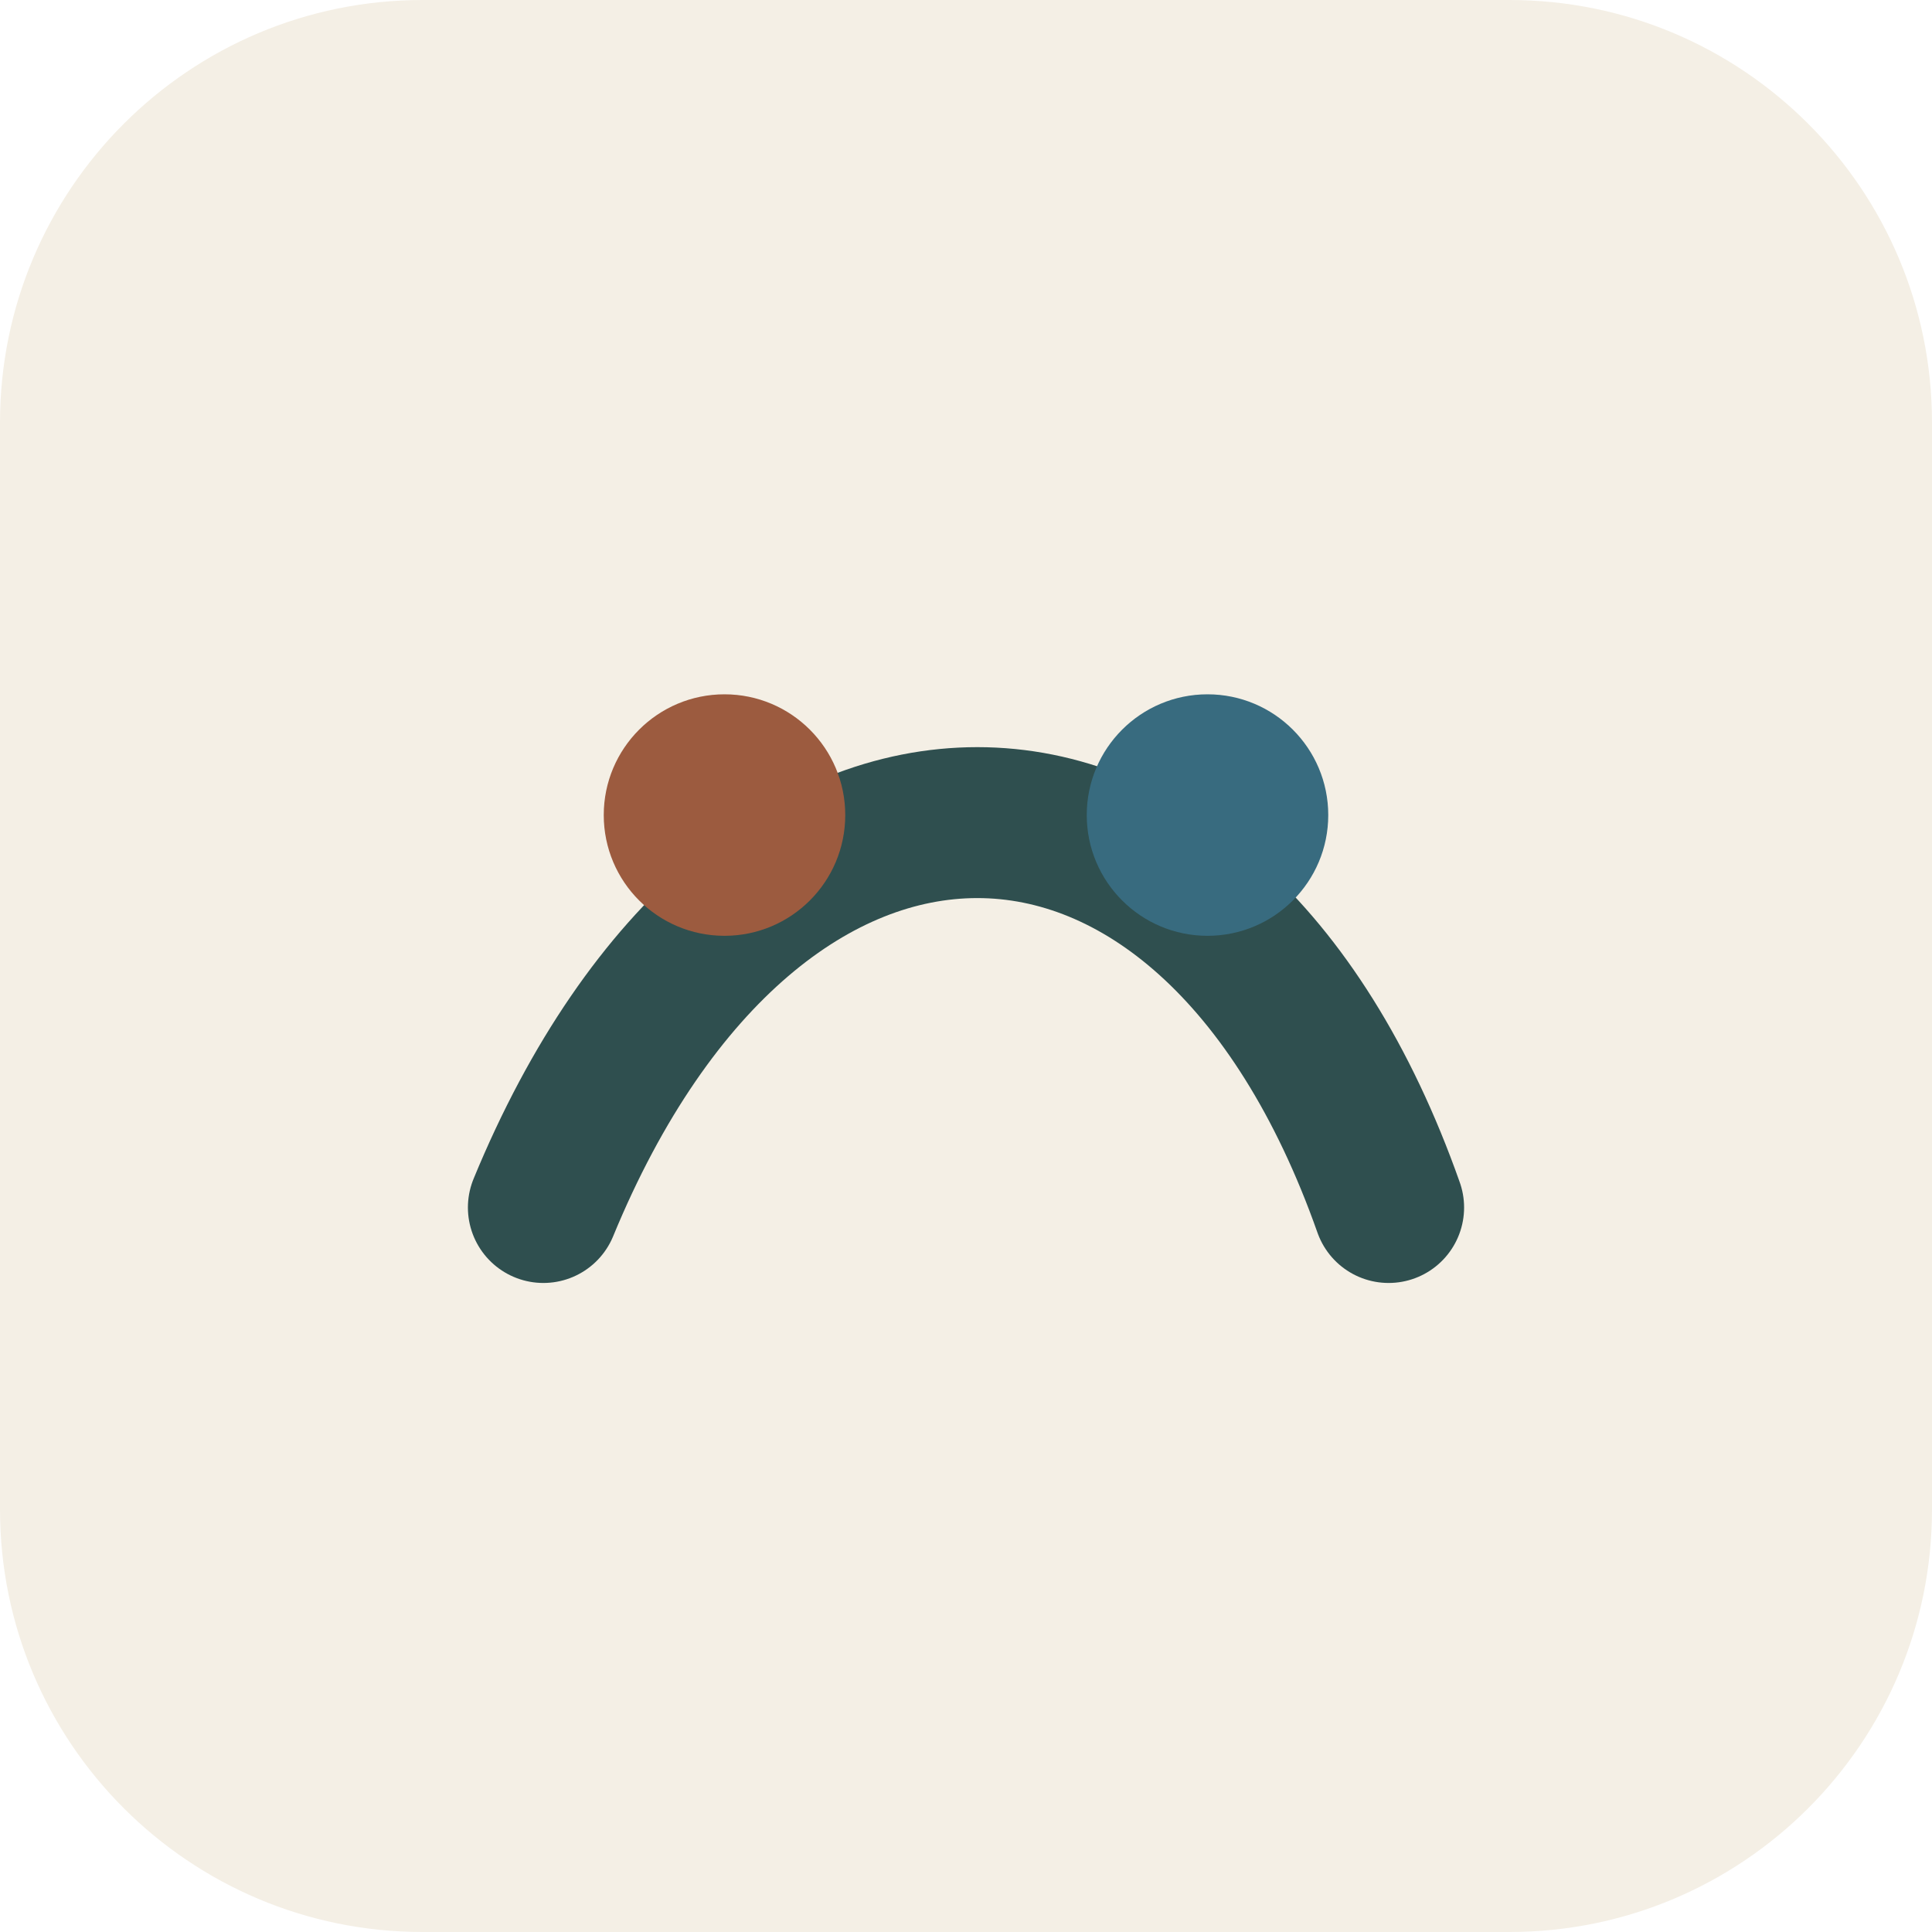
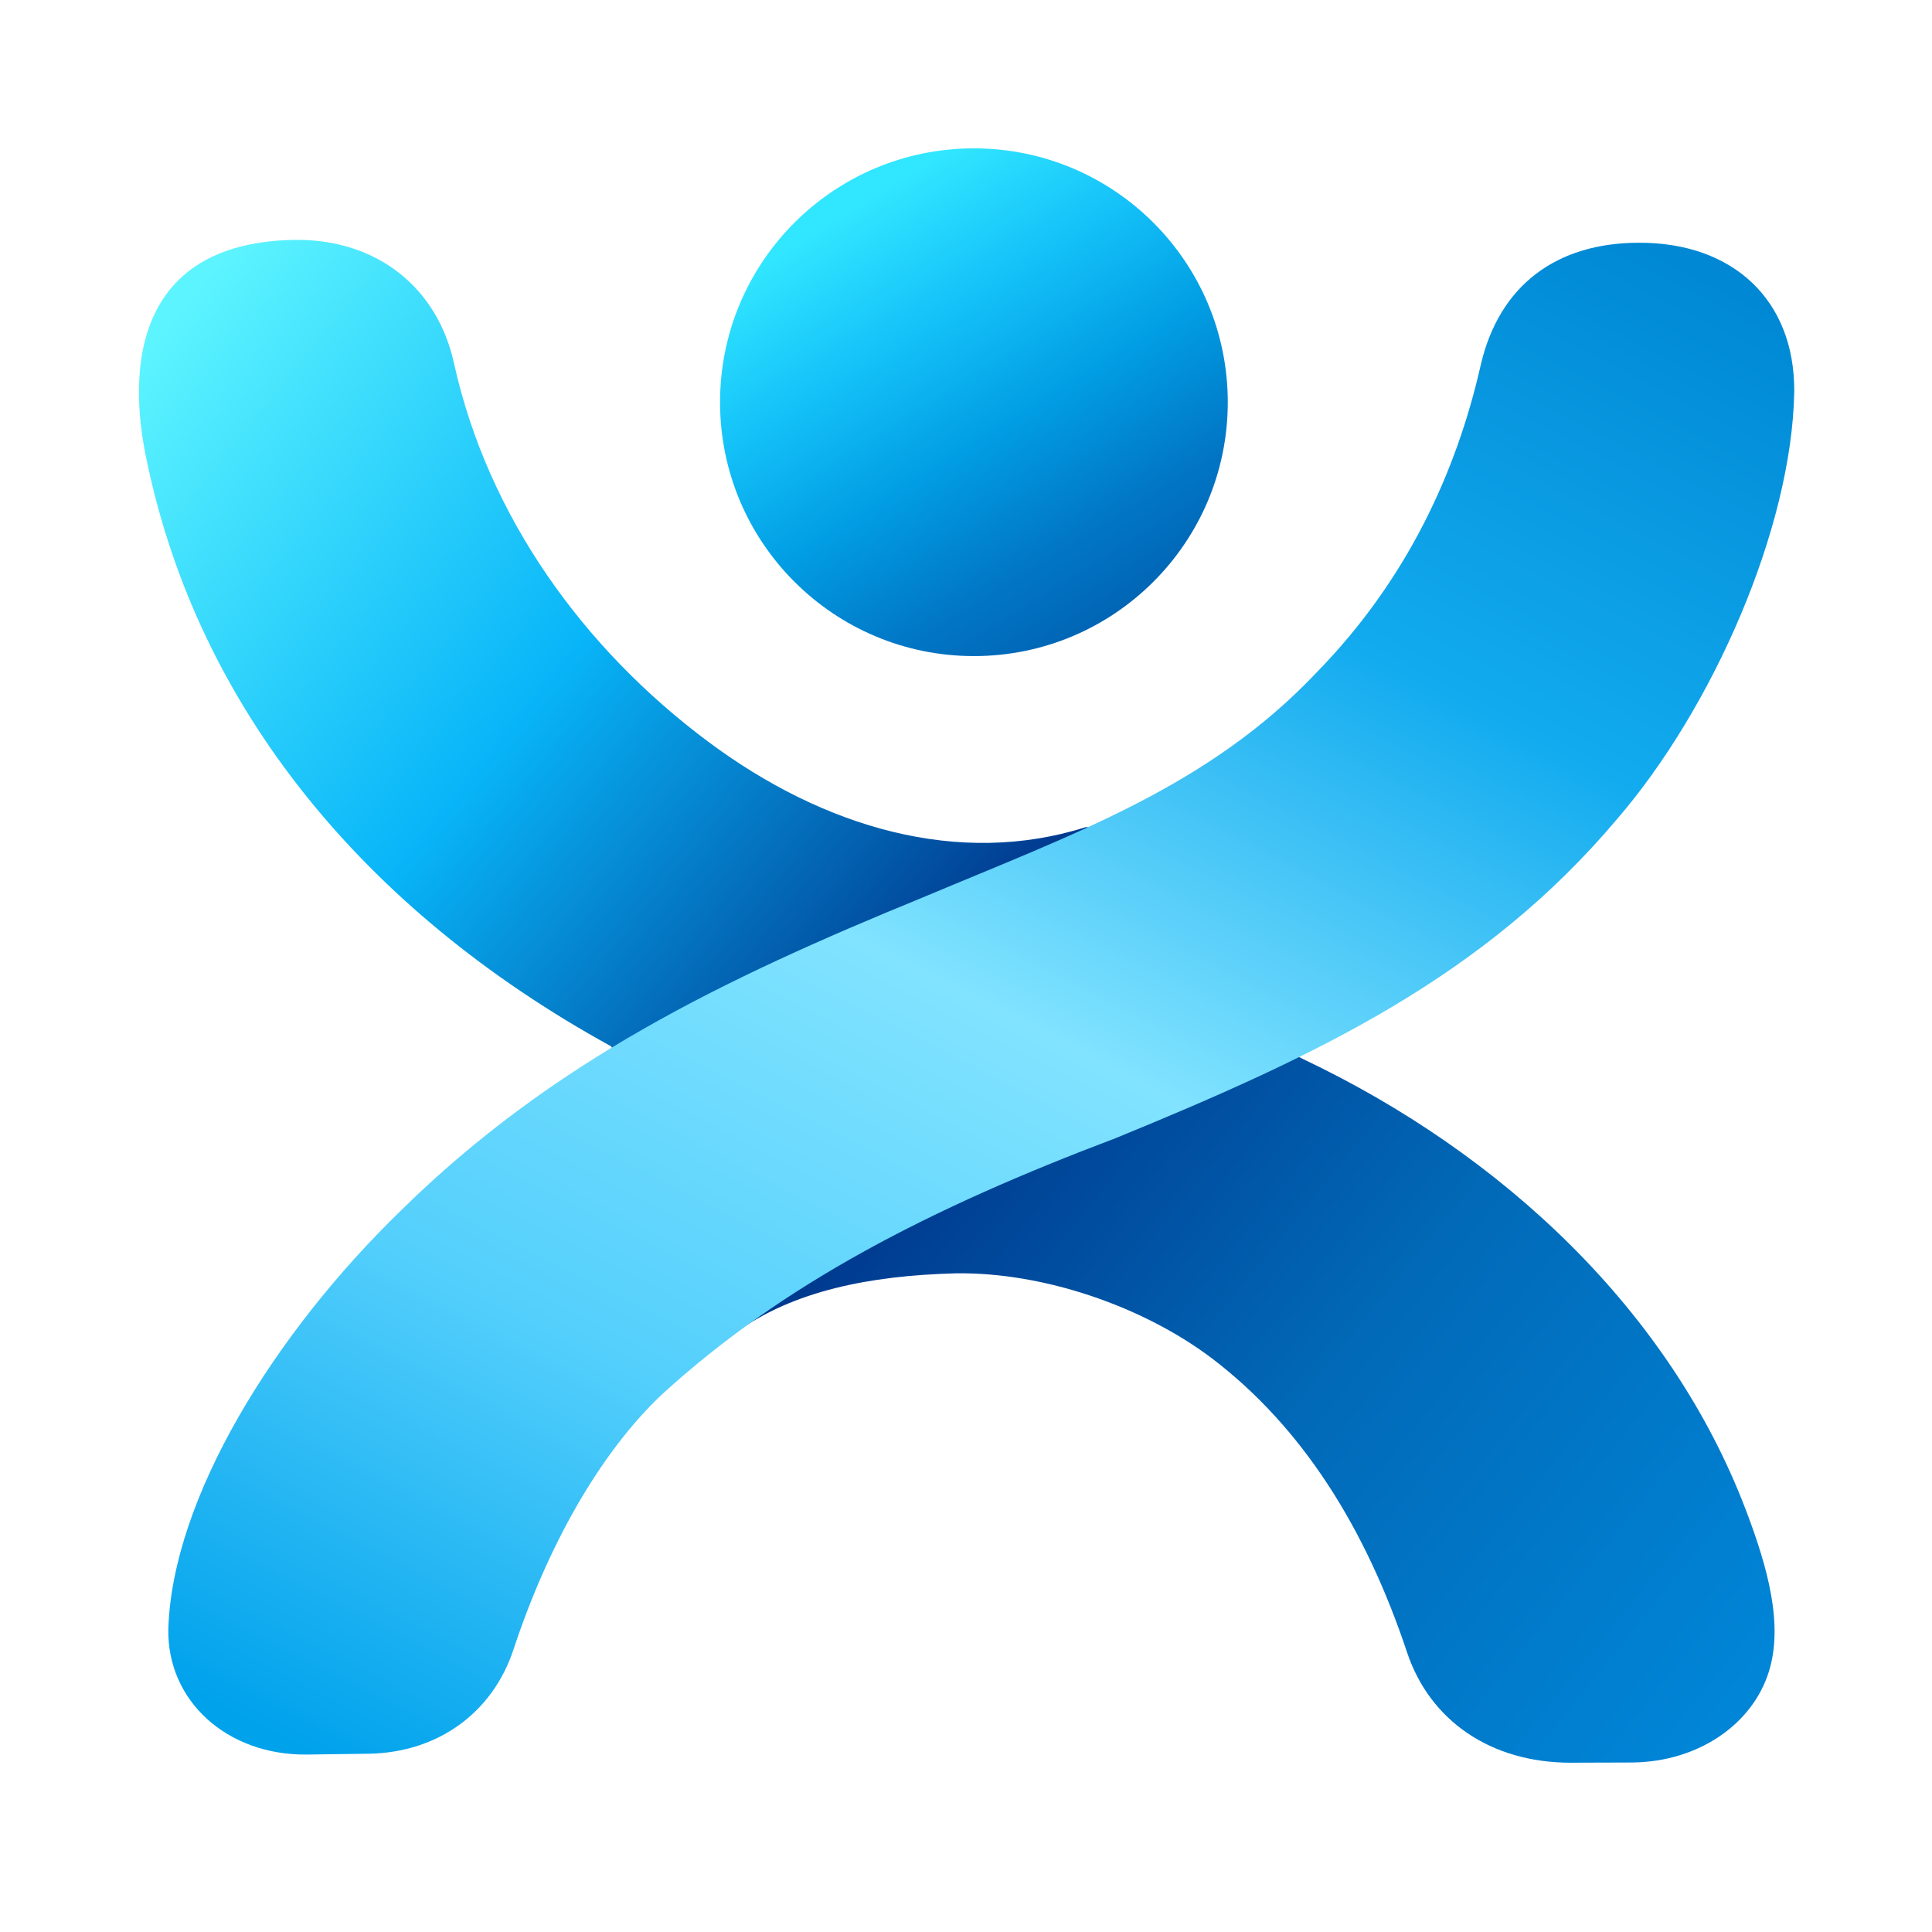
- <svg xmlns="http://www.w3.org/2000/svg" viewBox="0 0 64 64" aria-hidden="true">
-   <rect width="64" height="64" rx="14" fill="#f4efe5" />
-   <path d="M18 40c7-17 22-17 28 0" fill="none" stroke="#2f4f4f" stroke-width="5" stroke-linecap="round" />
-   <circle cx="24" cy="27" r="4" fill="#9c5b3f" />
-   <circle cx="40" cy="27" r="4" fill="#386b7f" />
+ <svg xmlns="http://www.w3.org/2000/svg" xmlns:xlink="http://www.w3.org/1999/xlink" viewBox="-21 -30 586 586" role="img" aria-labelledby="titulo">
+   <defs>
+     <path id="cinta-posterior" d="M68.98,42.75 C 93.56,42.71 111.75,57.34 116.74,80.36 C 127.03,126.62 155.89,166.7 193.78,194.95 C 228.86,221.11 269.86,233.09 308.42,220.86 C 332,224 345.84,277.38 374.21,291.21 C 435.12,320.12 485.6,367.91 508.46,427.79 C 515.37,445.85 519.88,462.89 515.55,476.93 C 510.61,492.92 494.25,504.38 474.06,504.59 L 455.38,504.65 C 431.07,504.64 412.76,491.83 405.85,471.39 C 393.05,432.87 373.63,402.68 346.9,382.24 C 325.93,366.26 295.4,355.79 268.79,356.22 C 242.61,356.91 219.56,361.65 202.49,373.98 C 193,347 181,312 164.32,287.34 C 88.38,245.61 39.21,183.76 23.76,110.84 C 16.68,79.32 21.57,43.19 68.98,42.75 Z" />
+     <path id="cinta-frontal" d="M476,43.63 C 504.43,43.49 523.41,60.8 523.22,88.83 C 522.48,130.23 498.53,184.73 469.48,218.43 C 429.27,266.09 379.23,289.91 317.31,315.25 C 261.32,336.4 216.43,359.4 179.65,393.06 C 160.71,411.04 145.05,439.11 134.72,470.39 C 128.34,489.6 111.79,501.46 91.16,501.92 L 72.08,502.18 C 47.83,502.44 29.59,485.84 30.06,464 C 31.29,424.65 61.78,374.82 100.74,337.03 C 146.47,292.11 197.93,267.14 258.9,242.2 C 305.67,222.55 345.88,208.37 378.44,173.86 C 405.92,145.72 420.82,112.89 428.1,80.82 C 433.71,56.48 451.13,43.68 476,43.63 Z" />
+     <linearGradient id="color-cabeza" gradientUnits="userSpaceOnUse" x1="81.1" y1="130.57" x2="165.24" y2="266.04">
+       <stop offset="0.0" stop-color="#31E6FF" />
+       <stop offset="0.25" stop-color="#15C3F9" />
+       <stop offset="0.5" stop-color="#019EE4" />
+       <stop offset="0.75" stop-color="#0177C6" />
+       <stop offset="1.0" stop-color="#015CAD" />
+     </linearGradient>
+     <linearGradient id="color-posterior" gradientUnits="userSpaceOnUse" x1="51.53" y1="41.61" x2="542.69" y2="438.21">
+       <stop offset="0.0" stop-color="#5CF4FF" />
+       <stop offset="0.25" stop-color="#08B5F8" />
+       <stop offset="0.5" stop-color="#00348A" />
+       <stop offset="0.75" stop-color="#0169B7" />
+       <stop offset="1.0" stop-color="#0185D7" />
+     </linearGradient>
+     <linearGradient id="color-frontal" gradientUnits="userSpaceOnUse" x1="81.35" y1="-158.77" x2="-188.59" y2="368.08">
+       <stop offset="0.0" stop-color="#0088D4" />
+       <stop offset="0.25" stop-color="#12ABEF" />
+       <stop offset="0.5" stop-color="#81E3FF" />
+       <stop offset="0.75" stop-color="#53CFFC" />
+       <stop offset="1.0" stop-color="#00A2EC" />
+     </linearGradient>
+   </defs>
+   <g id="simbolo">
+     <circle cx="274.4" cy="92" r="77" fill="url(#color-cabeza)" />
+     <g id="plano-posterior">
+       <use xlink:href="#cinta-posterior" fill="url(#color-posterior)" />
+     </g>
+     <g id="plano-frontal">
+       <use xlink:href="#cinta-frontal" fill="url(#color-frontal)" />
+     </g>
+   </g>
</svg>
